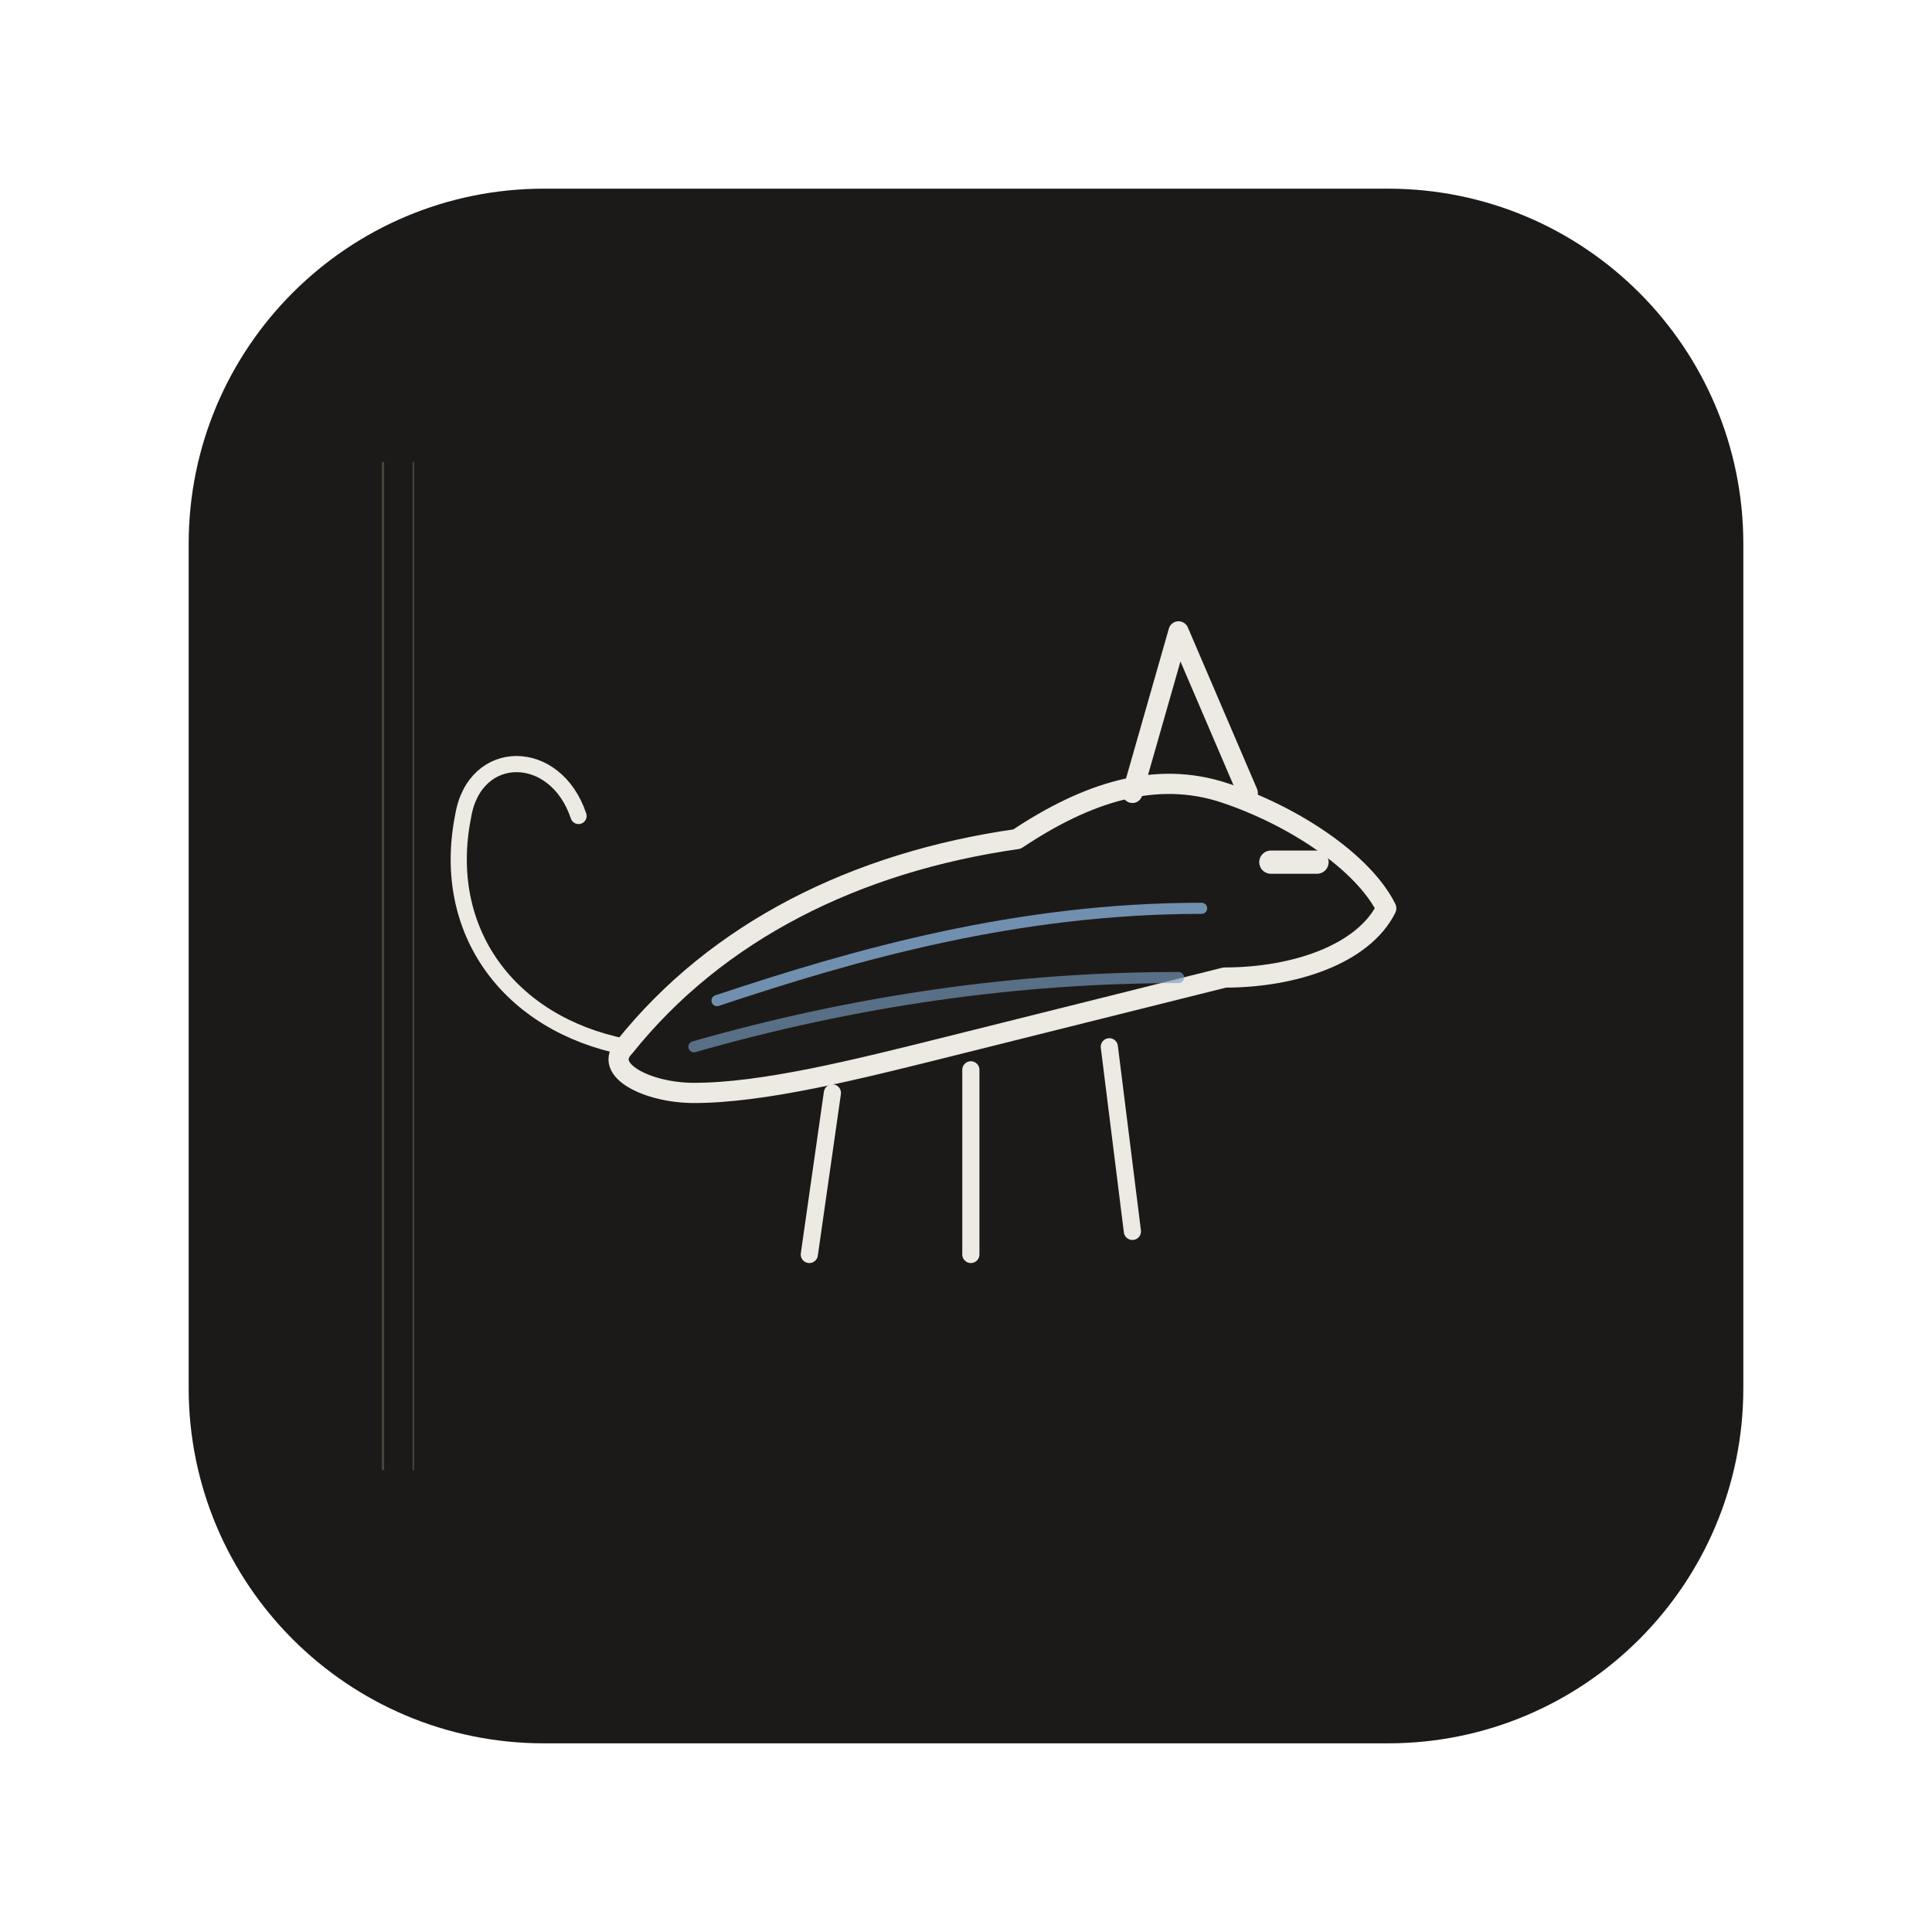
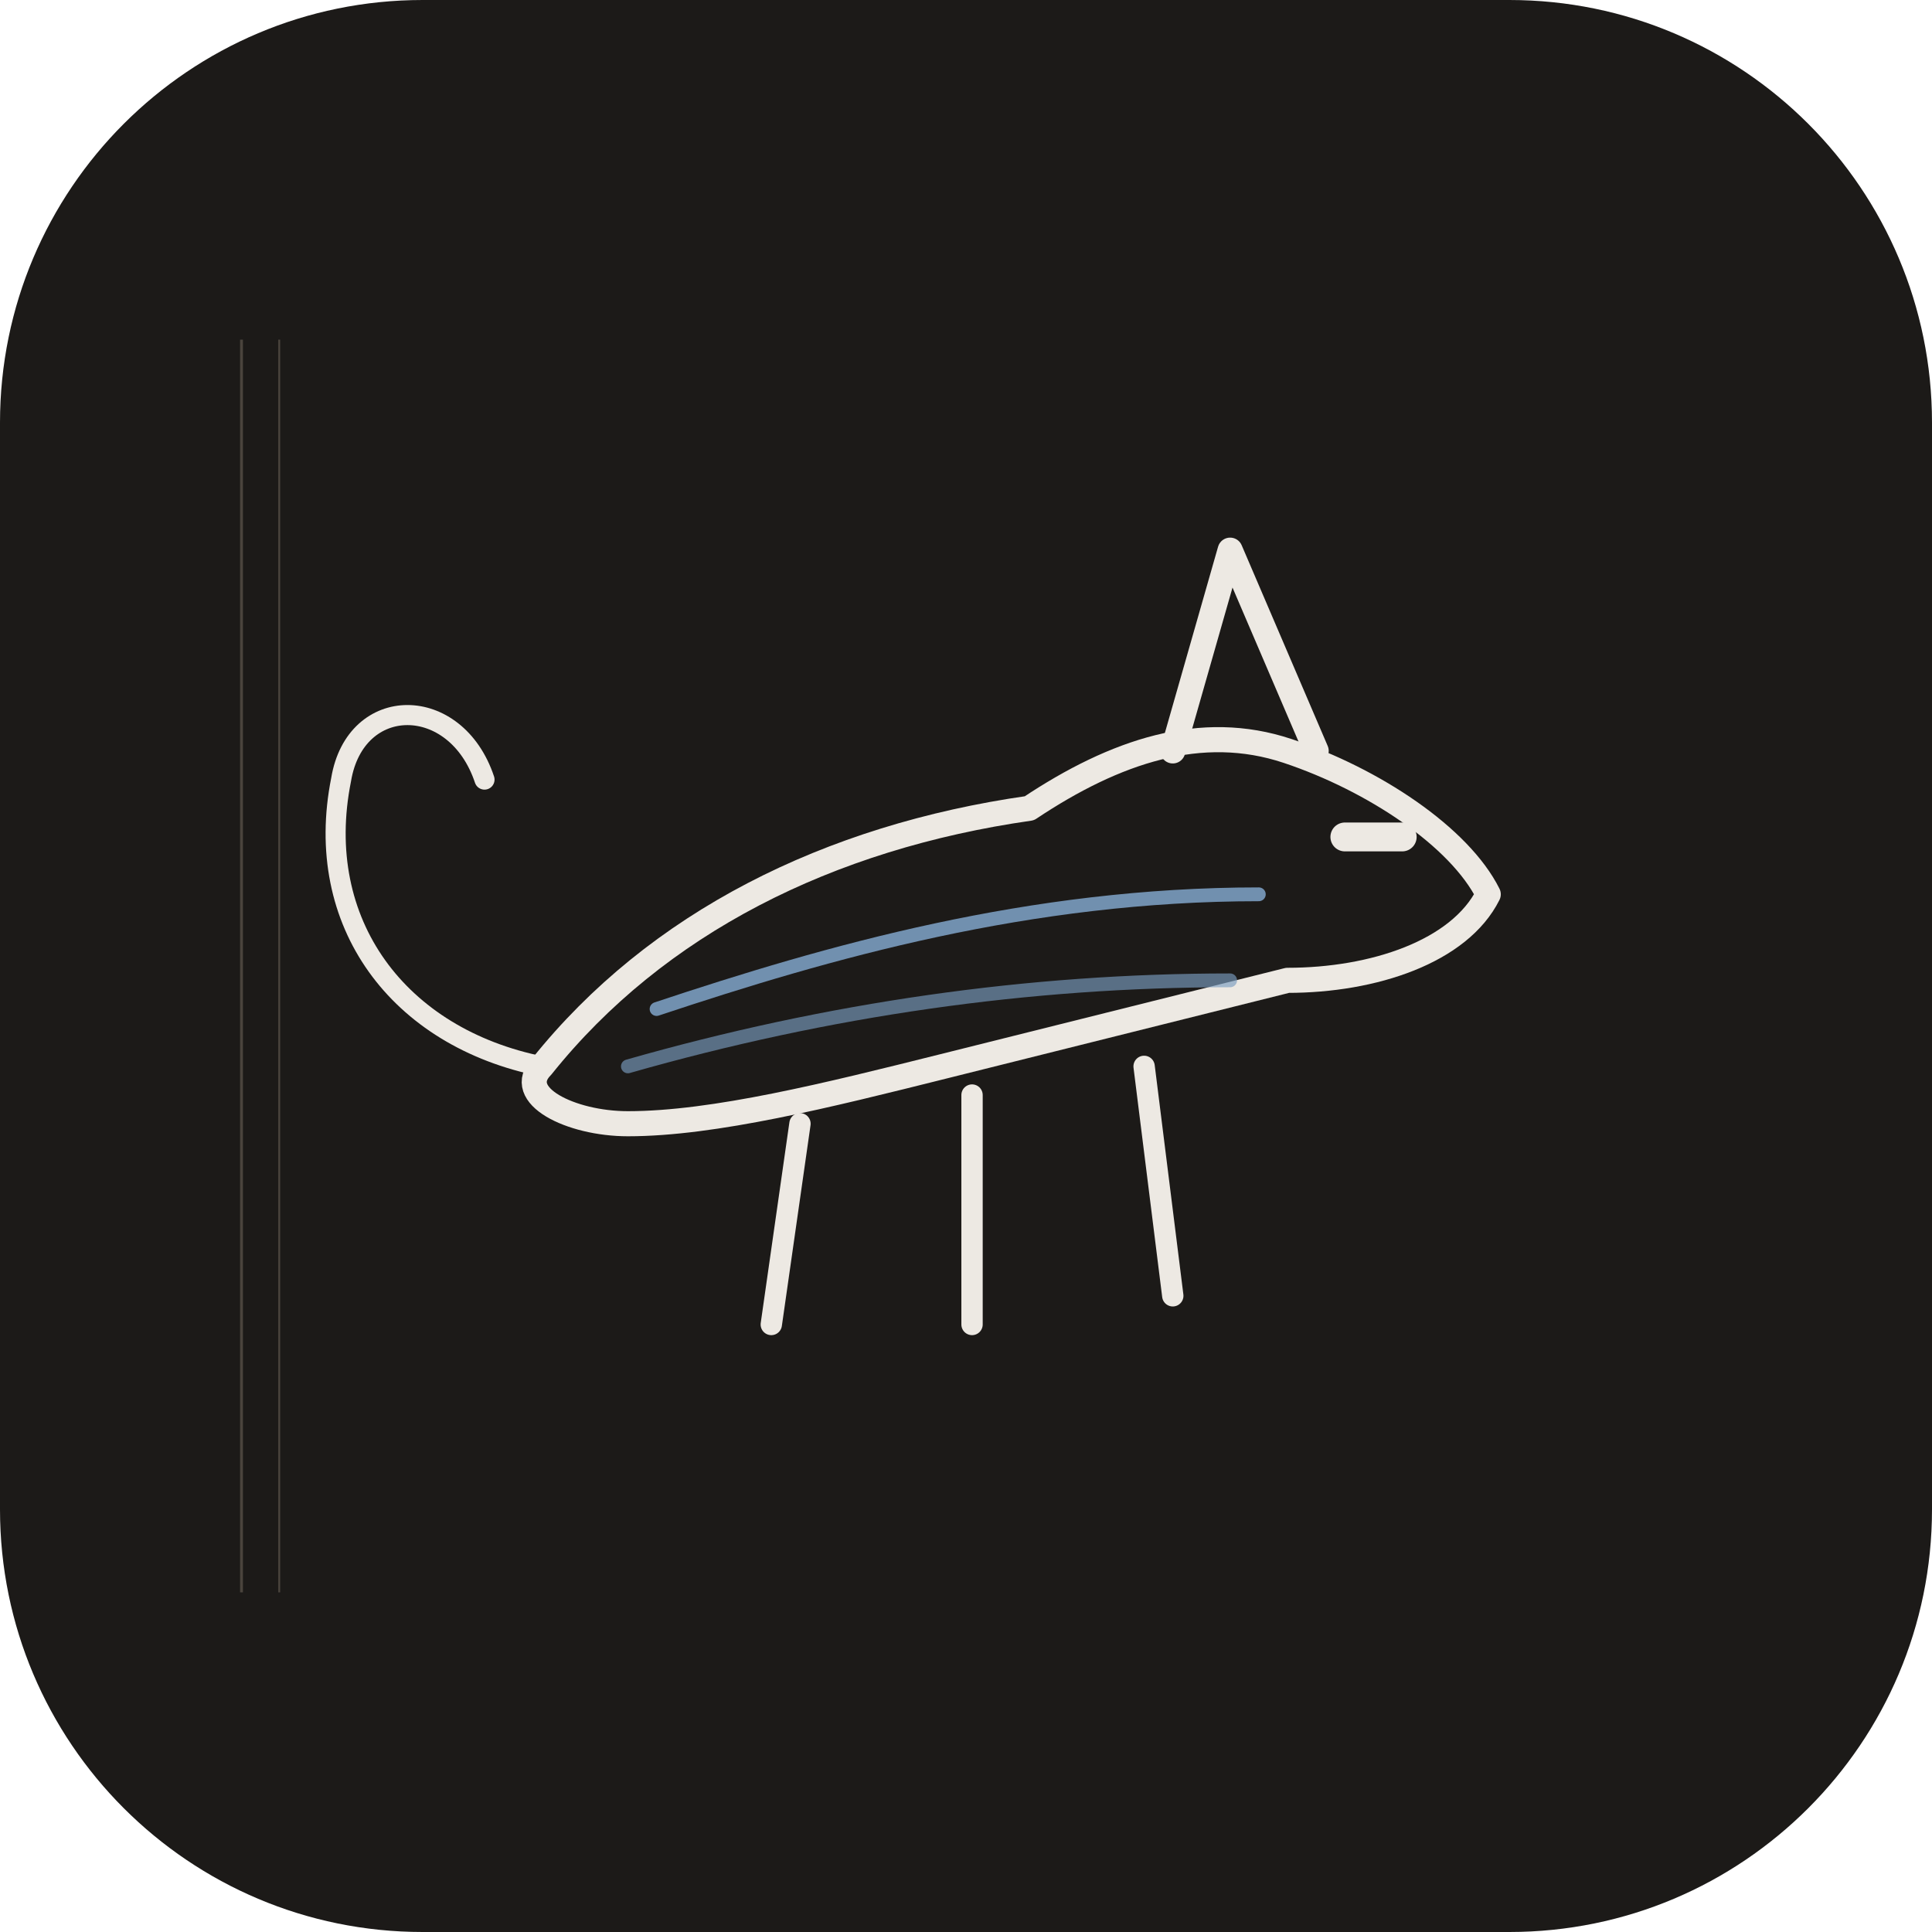
<svg xmlns="http://www.w3.org/2000/svg" width="1024" height="1024" viewBox="0 0 1024 1024">
-   <g transform="translate(100 100) scale(0.8046875)">
-     <defs>
-       <clipPath id="r">
-         <rect x="0" y="0" width="1024" height="1024" rx="234" ry="234" />
-       </clipPath>
-     </defs>
-     <g clip-path="url(#r)">
-       <rect x="0" y="0" width="1024" height="1024" rx="234" ry="234" fill="#1C1A18" />
-       <line x1="128" y1="180" x2="128" y2="844" stroke="#4A443D" stroke-width="1.5" />
-       <line x1="148" y1="180" x2="148" y2="844" stroke="#4A443D" stroke-width="1" />
-       <g transform="translate(120,170) scale(7.6)">
-         <path d="M 22 52 C 30 42, 42 36, 56 34 C 62 30, 68 28, 74 30 C 80 32, 86 36, 88 40 C 86 44, 80 46, 74 46 C 66 48, 58 50, 50 52 C 42 54, 34 56, 28 56 C 24 56, 20 54, 22 52 Z" fill="none" stroke="#EDE9E3" stroke-width="1.75" stroke-linecap="round" stroke-linejoin="round" />
-         <path d="M 66 30 L 70 16 L 76 30" fill="none" stroke="#EDE9E3" stroke-width="1.75" stroke-linecap="round" stroke-linejoin="round" />
-         <path d="M 78 36 L 82 36" fill="none" stroke="#EDE9E3" stroke-width="2.013" stroke-linecap="round" />
-         <path d="M 30 48 C 42 44, 56 40, 72 40" fill="none" stroke="#7A9CC0" stroke-width="0.963" stroke-linecap="round" opacity="0.9" />
-         <path d="M 28 52 C 42 48, 56 46, 70 46" fill="none" stroke="#7A9CC0" stroke-width="0.963" stroke-linecap="round" opacity="0.65" />
-         <path d="M 40 56 L 38 70 M 52 54 L 52 70 M 64 52 L 66 68" fill="none" stroke="#EDE9E3" stroke-width="1.488" stroke-linecap="round" />
-         <path d="M 22 52 C 12 50, 6 42, 8 32 C 9 26, 16 26, 18 32" fill="none" stroke="#EDE9E3" stroke-width="1.4" stroke-linecap="round" />
-       </g>
+   <defs>
+     <clipPath id="r">
+       <rect x="0" y="0" width="1024" height="1024" rx="224" ry="224" />
+     </clipPath>
+   </defs>
+   <g clip-path="url(#r)">
+     <rect x="0" y="0" width="1024" height="1024" rx="224" ry="224" fill="#1C1A18" />
+     <line x1="128" y1="180" x2="128" y2="844" stroke="#4A443D" stroke-width="1.5" />
+     <line x1="148" y1="180" x2="148" y2="844" stroke="#4A443D" stroke-width="1" />
+     <g transform="translate(120,170) scale(7.6)">
+       <path d="M 22 52 C 30 42, 42 36, 56 34 C 62 30, 68 28, 74 30 C 80 32, 86 36, 88 40 C 86 44, 80 46, 74 46 C 66 48, 58 50, 50 52 C 42 54, 34 56, 28 56 C 24 56, 20 54, 22 52 Z" fill="none" stroke="#EDE9E3" stroke-width="1.75" stroke-linecap="round" stroke-linejoin="round" />
+       <path d="M 66 30 L 70 16 L 76 30" fill="none" stroke="#EDE9E3" stroke-width="1.75" stroke-linecap="round" stroke-linejoin="round" />
+       <path d="M 78 36 L 82 36" fill="none" stroke="#EDE9E3" stroke-width="2.013" stroke-linecap="round" />
+       <path d="M 30 48 C 42 44, 56 40, 72 40" fill="none" stroke="#7A9CC0" stroke-width="0.963" stroke-linecap="round" opacity="0.9" />
+       <path d="M 28 52 C 42 48, 56 46, 70 46" fill="none" stroke="#7A9CC0" stroke-width="0.963" stroke-linecap="round" opacity="0.65" />
+       <path d="M 40 56 L 38 70 M 52 54 L 52 70 M 64 52 L 66 68" fill="none" stroke="#EDE9E3" stroke-width="1.488" stroke-linecap="round" />
+       <path d="M 22 52 C 12 50, 6 42, 8 32 C 9 26, 16 26, 18 32" fill="none" stroke="#EDE9E3" stroke-width="1.4" stroke-linecap="round" />
    </g>
  </g>
</svg>
